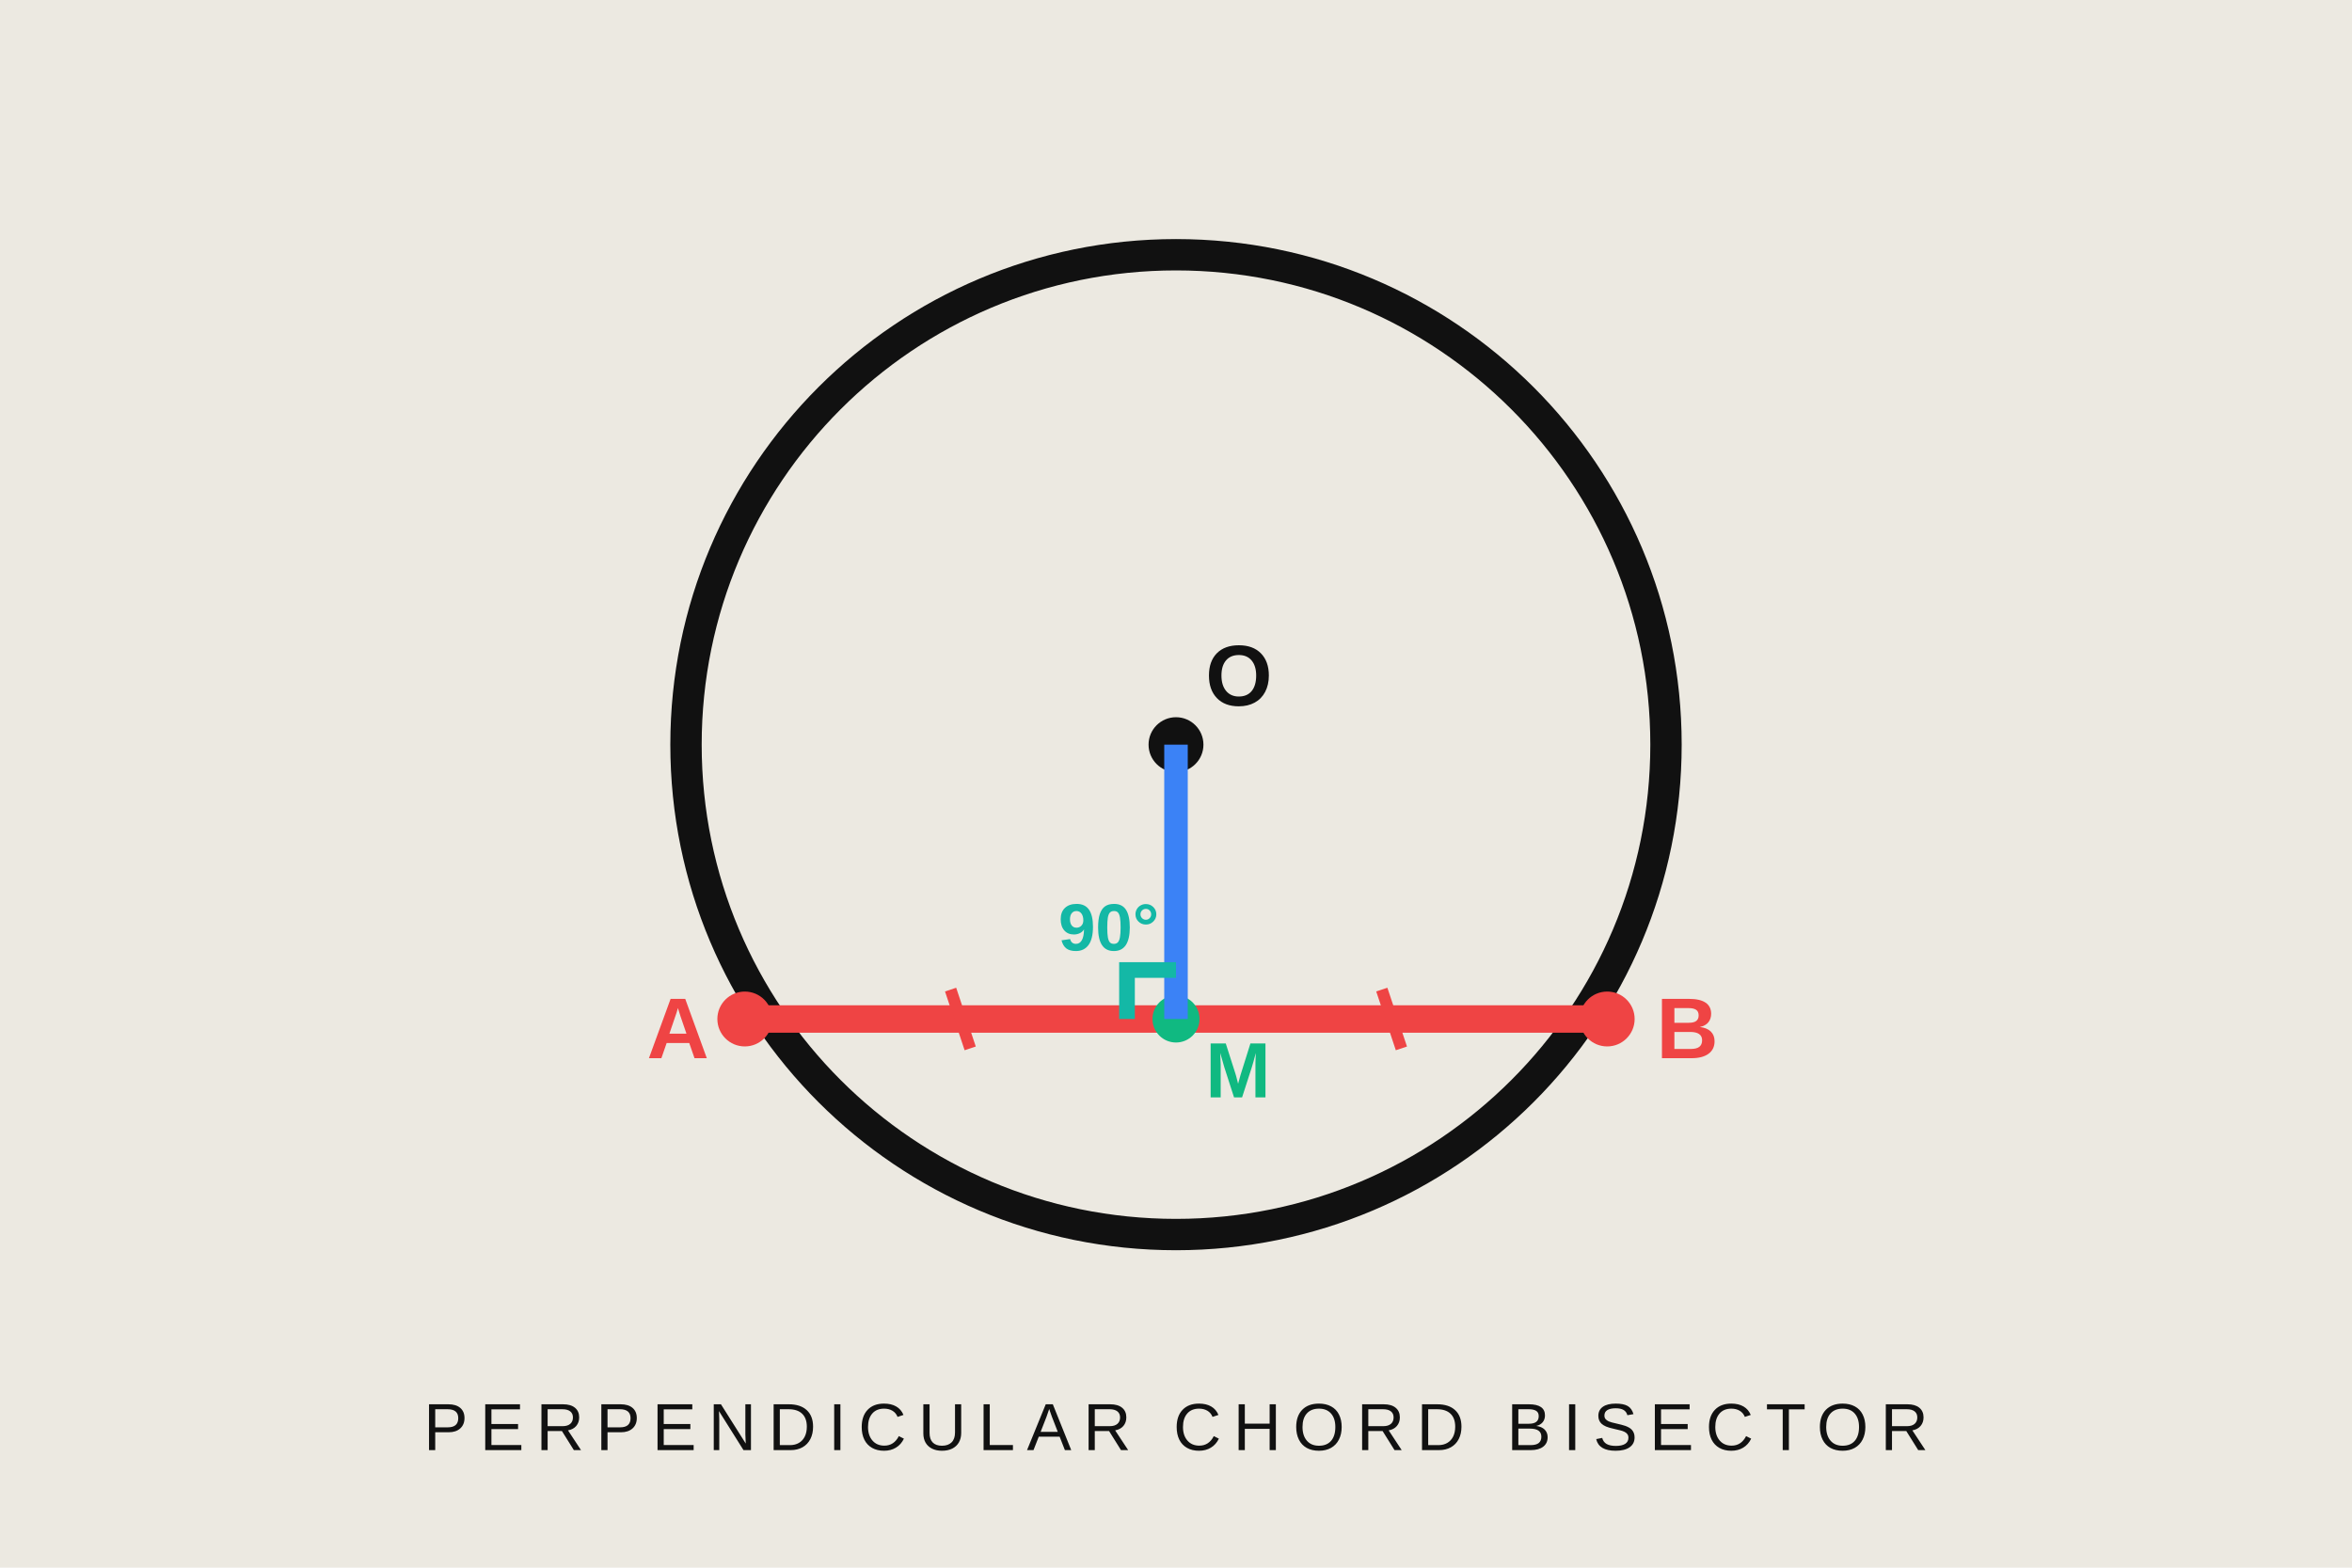
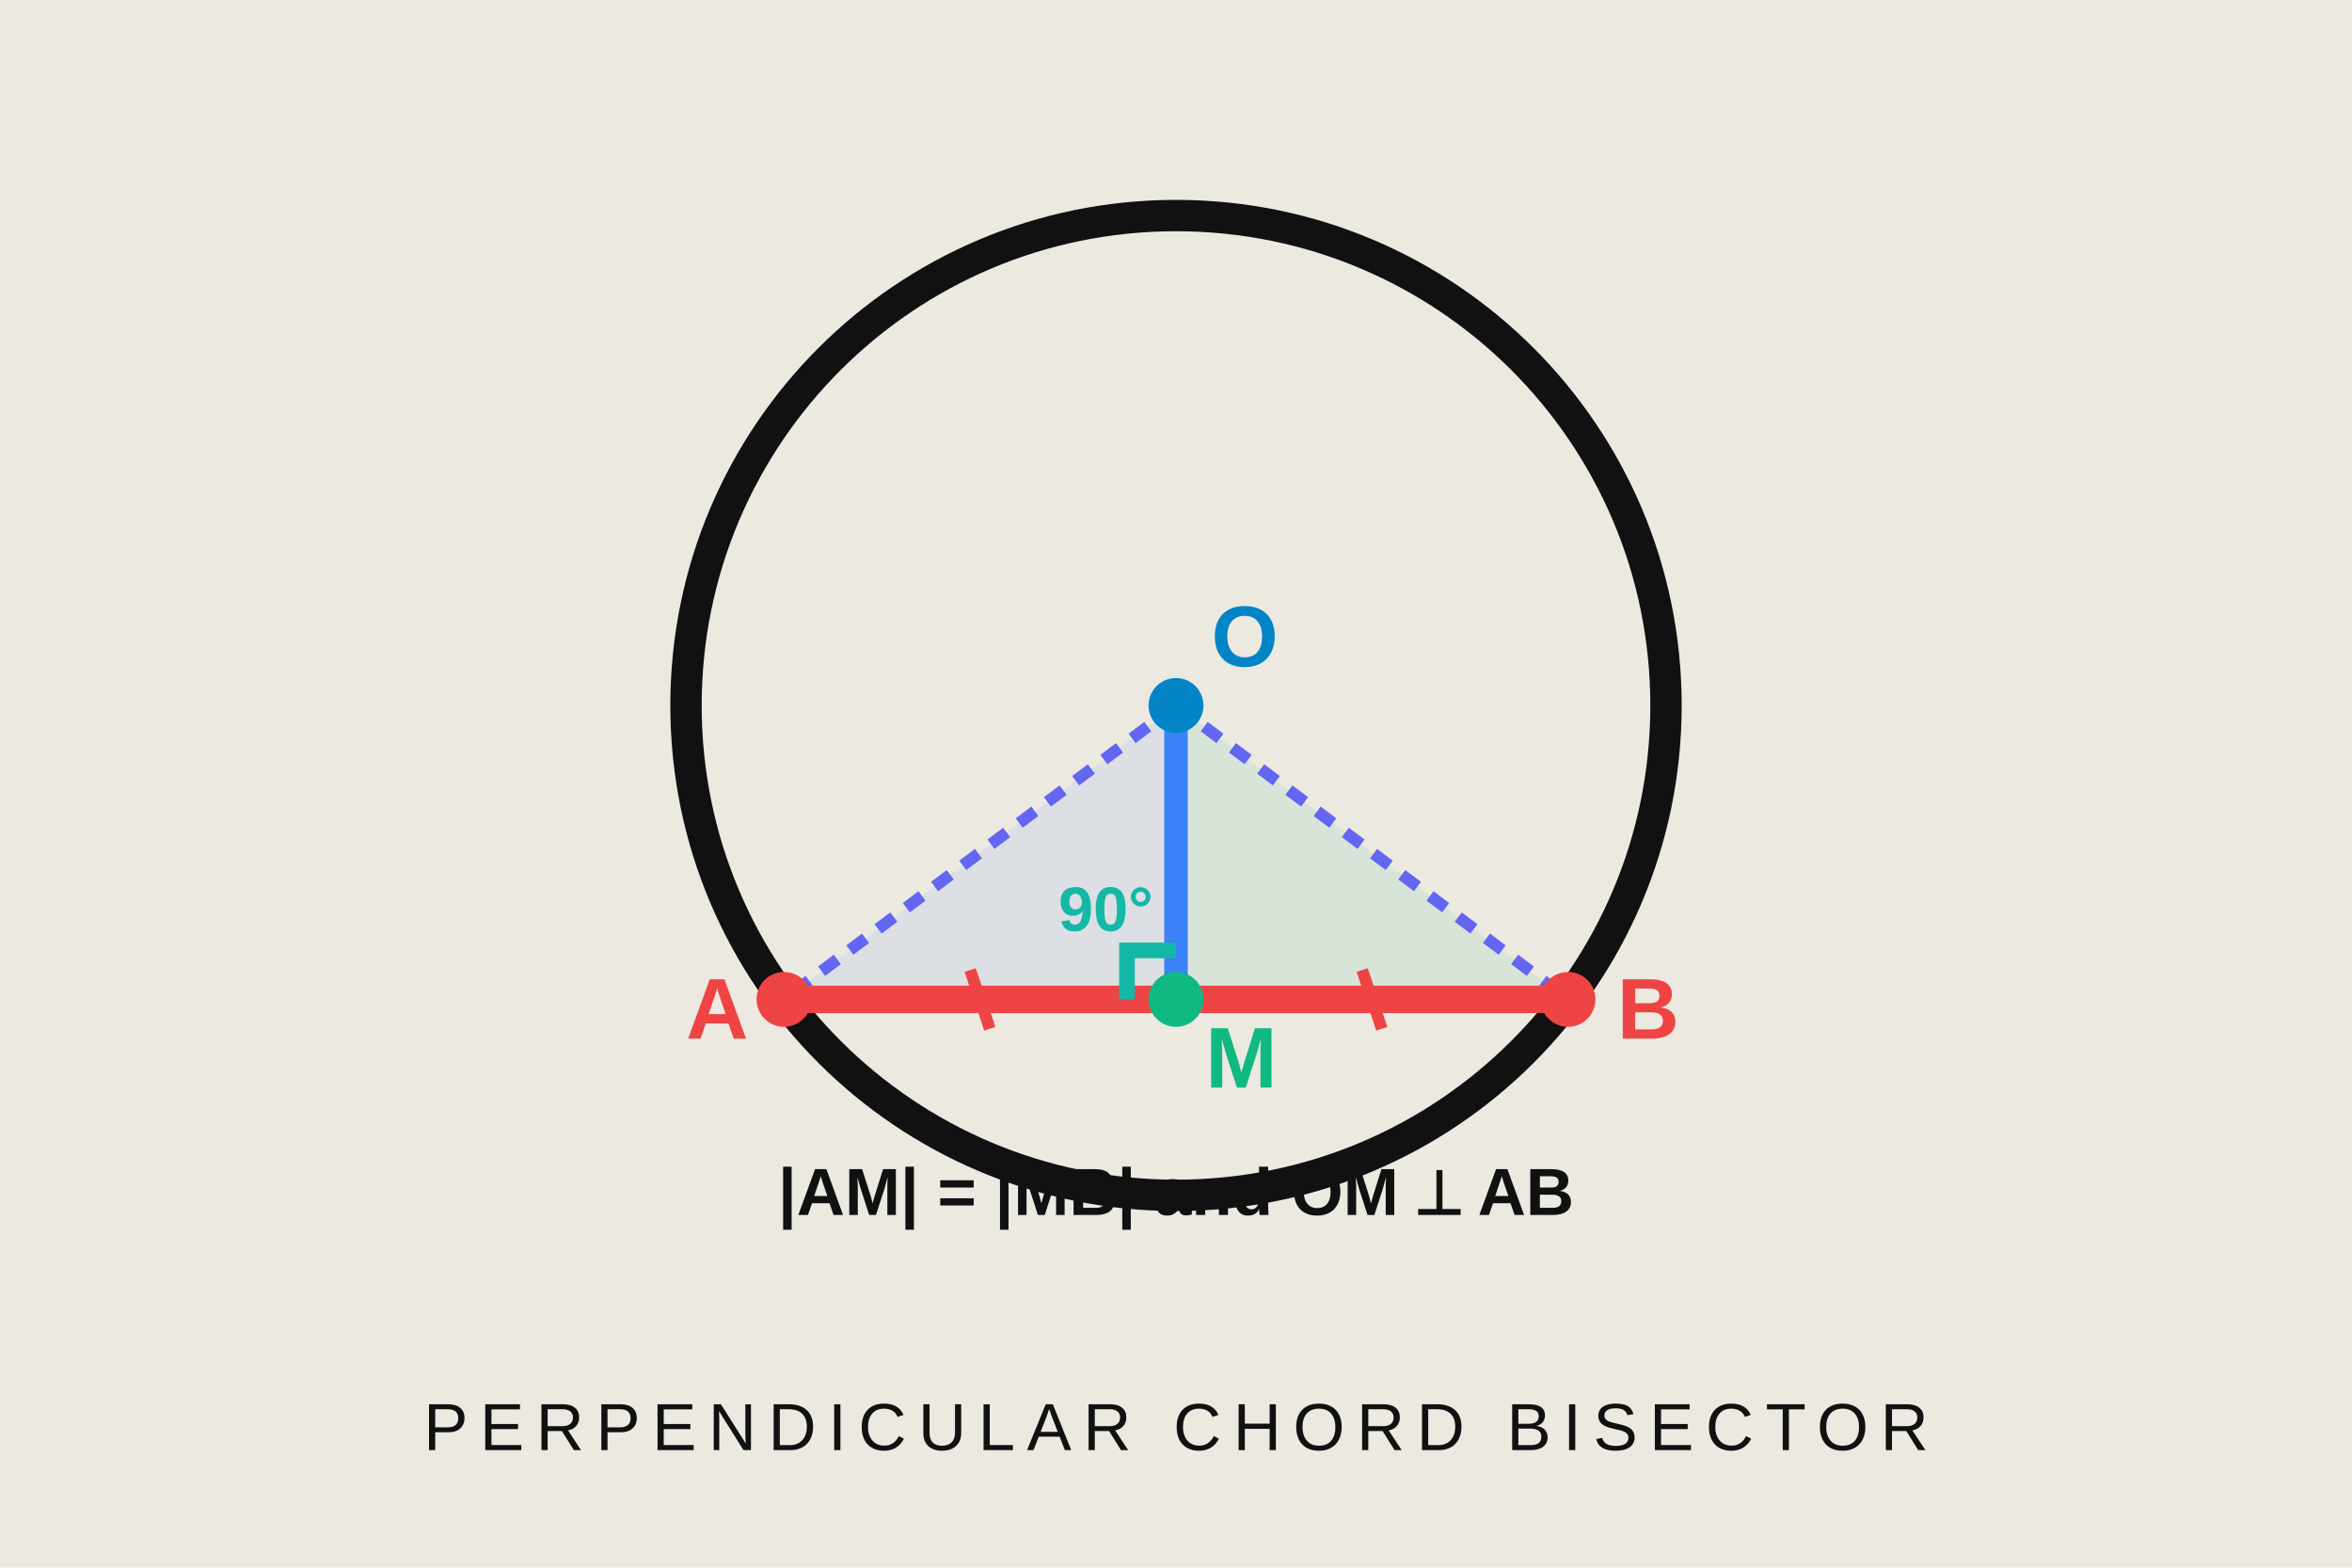
<svg xmlns="http://www.w3.org/2000/svg" viewBox="0 0 1200 800" role="img" aria-labelledby="title desc">
  <rect width="1200" height="800" fill="#ece9e1" />
-   <circle cx="600" cy="380" r="250" fill="none" stroke="#111111" stroke-width="16" />
-   <circle cx="600" cy="380" r="14" fill="#111111" />
-   <text x="615" y="360" font-family="Arial, sans-serif" font-size="44" font-weight="bold" fill="#111111">O</text>
-   <line x1="380" y1="520" x2="820" y2="520" stroke="#ef4444" stroke-width="14" />
-   <circle cx="380" cy="520" r="14" fill="#ef4444" />
-   <text x="330" y="540" font-family="Arial, sans-serif" font-size="44" font-weight="bold" fill="#ef4444">A</text>
-   <circle cx="820" cy="520" r="14" fill="#ef4444" />
-   <text x="845" y="540" font-family="Arial, sans-serif" font-size="44" font-weight="bold" fill="#ef4444">B</text>
-   <circle cx="600" cy="520" r="12" fill="#10b981" />
-   <text x="615" y="560" font-family="Arial, sans-serif" font-size="40" font-weight="bold" fill="#10b981">M</text>
-   <line x1="600" y1="380" x2="600" y2="520" stroke="#3b82f6" stroke-width="12" />
-   <path d="M575 520 L575 495 L600 495" fill="none" stroke="#14b8a6" stroke-width="8" />
-   <text x="540" y="485" font-family="Arial, sans-serif" font-size="34" font-weight="bold" fill="#14b8a6">90°</text>
-   <line x1="485" y1="505" x2="495" y2="535" stroke="#ef4444" stroke-width="6" />
-   <line x1="705" y1="505" x2="715" y2="535" stroke="#ef4444" stroke-width="6" />
+   <polygon points="600,360 400,510 600,510" fill="rgba(59, 130, 246, 0.09)" stroke="none" />
+   <polygon points="600,360 800,510 600,510" fill="rgba(16, 185, 129, 0.09)" stroke="none" />
+   <circle cx="600" cy="360" r="250" fill="none" stroke="#111111" stroke-width="16" />
+   <line x1="600" y1="360" x2="400" y2="510" stroke="#6366f1" stroke-width="6" stroke-dasharray="10,8" />
+   <line x1="600" y1="360" x2="800" y2="510" stroke="#6366f1" stroke-width="6" stroke-dasharray="10,8" />
+   <line x1="400" y1="510" x2="800" y2="510" stroke="#ef4444" stroke-width="14" stroke-linecap="round" />
+   <line x1="600" y1="360" x2="600" y2="510" stroke="#3b82f6" stroke-width="12" stroke-linecap="round" />
+   <path d="M 575 510 L 575 485 L 600 485" fill="none" stroke="#14b8a6" stroke-width="8" />
+   <text x="540" y="475" font-family="Arial, sans-serif" font-size="32" font-weight="bold" fill="#14b8a6">90°</text>
+   <line x1="495" y1="495" x2="505" y2="525" stroke="#ef4444" stroke-width="6" />
+   <line x1="695" y1="495" x2="705" y2="525" stroke="#ef4444" stroke-width="6" />
+   <circle cx="600" cy="360" r="14" fill="#0284c7" />
+   <text x="618" y="340" font-family="Arial, sans-serif" font-size="44" font-weight="bold" fill="#0284c7">O</text>
+   <circle cx="400" cy="510" r="14" fill="#ef4444" />
+   <text x="350" y="530" font-family="Arial, sans-serif" font-size="44" font-weight="bold" fill="#ef4444">A</text>
+   <circle cx="800" cy="510" r="14" fill="#ef4444" />
+   <text x="825" y="530" font-family="Arial, sans-serif" font-size="44" font-weight="bold" fill="#ef4444">B</text>
+   <circle cx="600" cy="510" r="14" fill="#10b981" />
+   <text x="615" y="555" font-family="Arial, sans-serif" font-size="44" font-weight="bold" fill="#10b981">M</text>
+   <text x="600" y="620" text-anchor="middle" font-family="Arial, sans-serif" font-size="34" font-weight="bold" fill="#111111">|AM| = |MB|  and  OM ⟂ AB</text>
  <text x="600" y="740" text-anchor="middle" font-family="Arial, sans-serif" font-size="34" letter-spacing="6" fill="#111111">PERPENDICULAR CHORD BISECTOR</text>
</svg>
